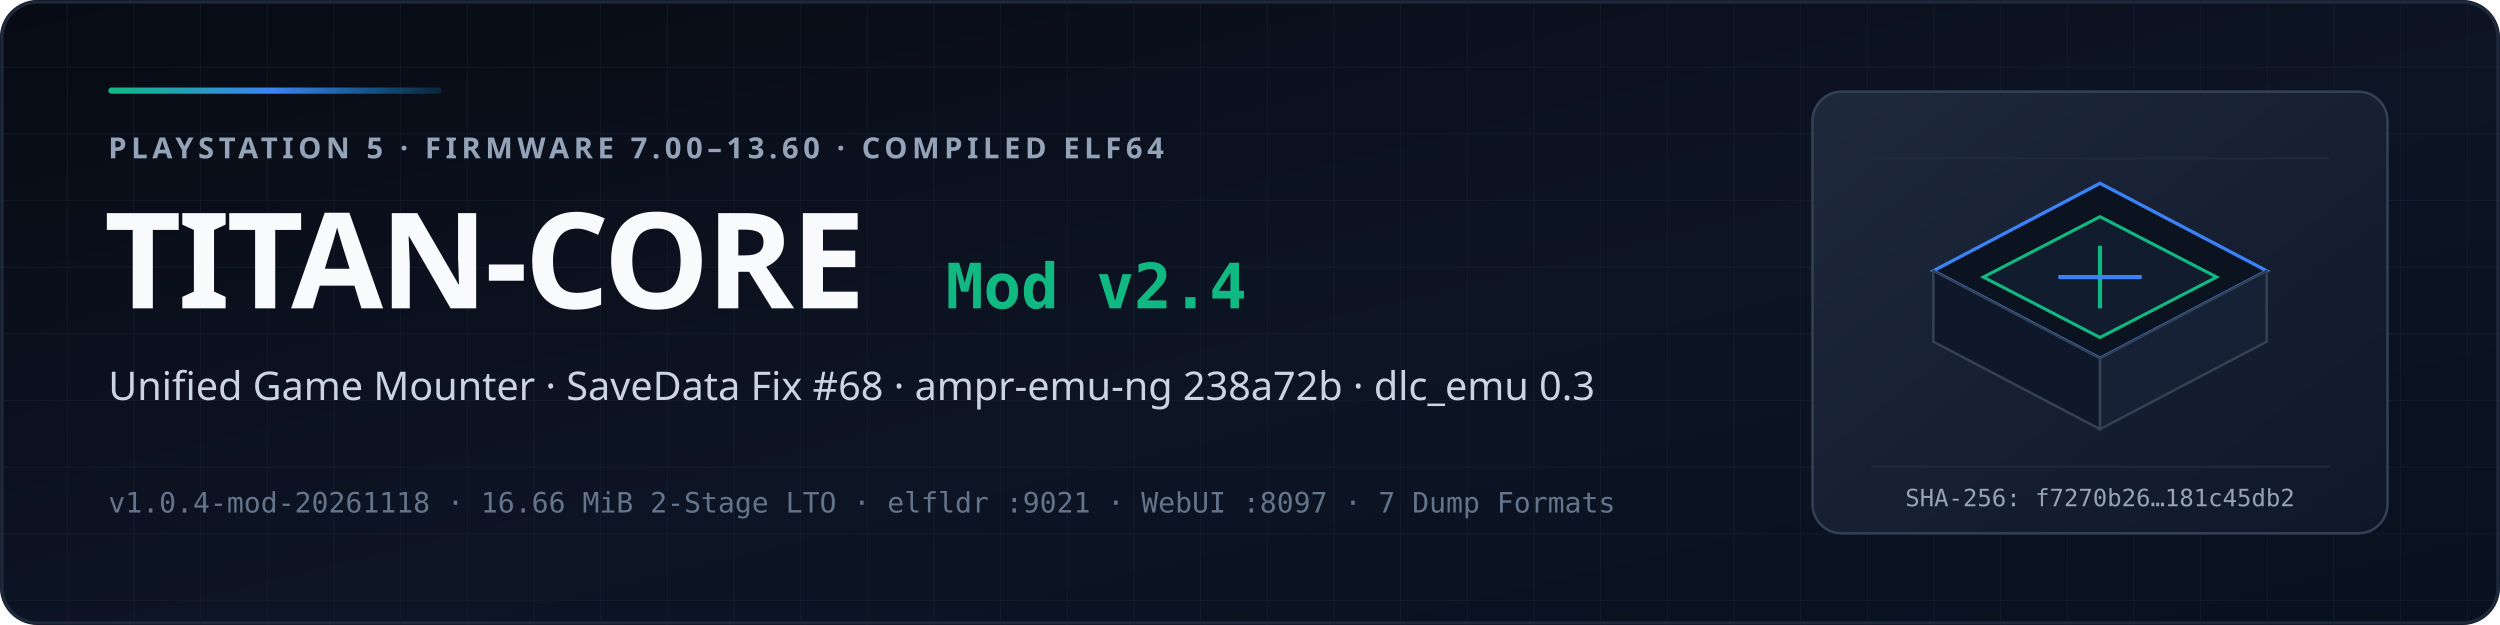
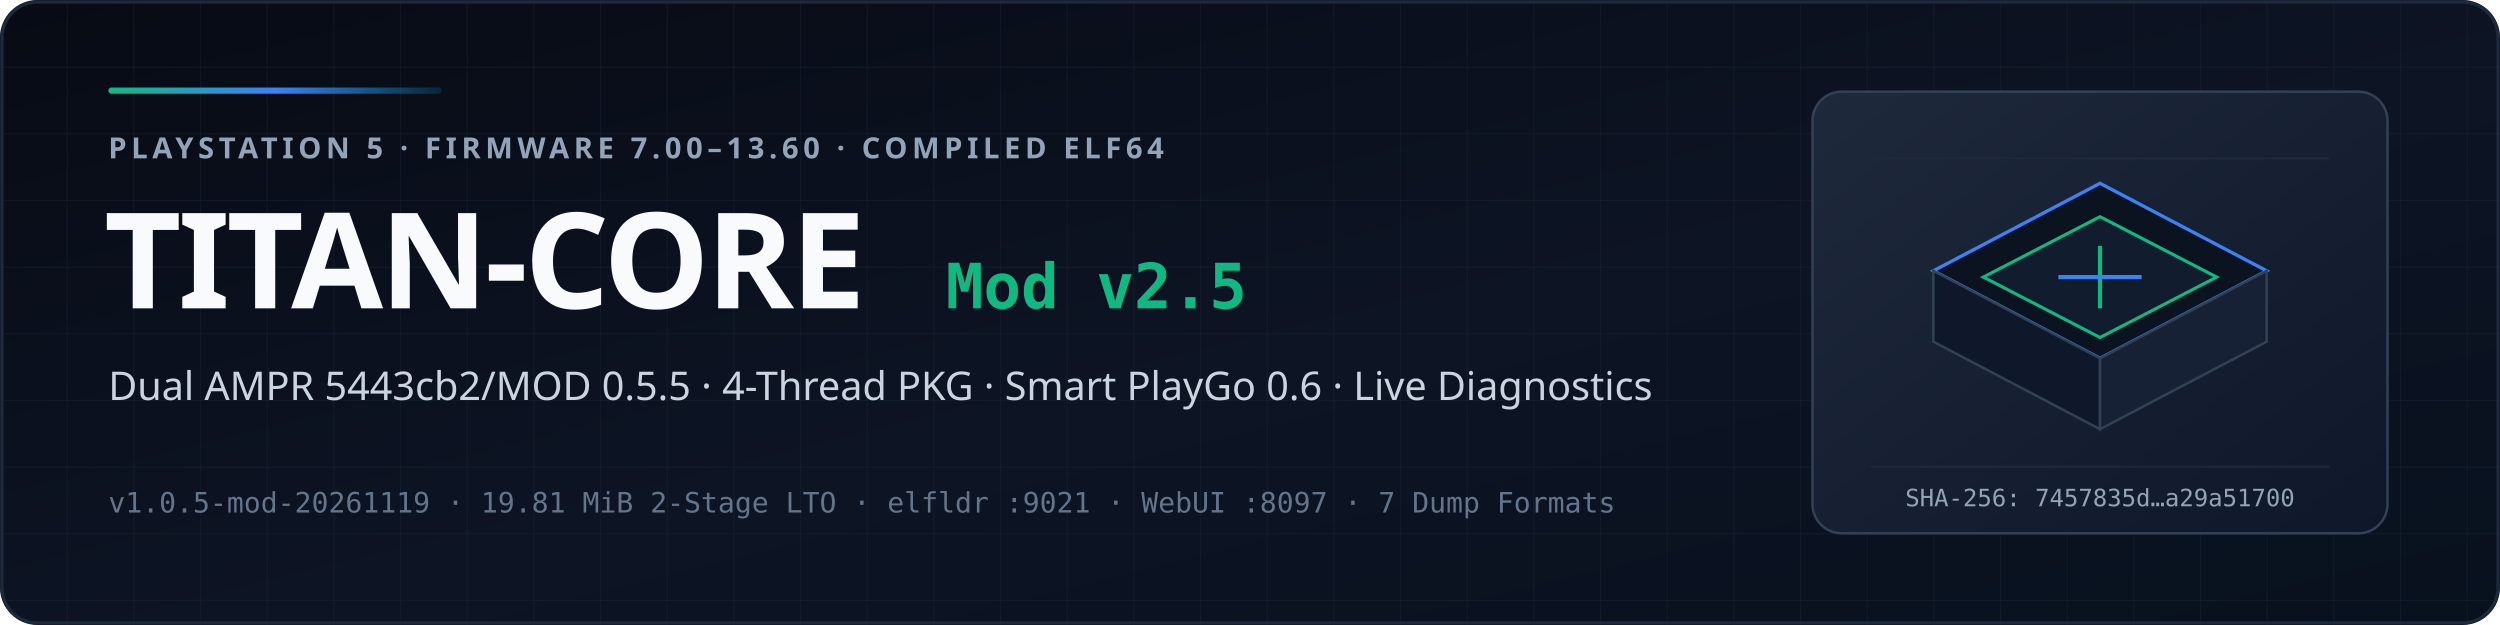
- <svg xmlns="http://www.w3.org/2000/svg" viewBox="0 0 1200 300" width="1200" height="300" role="img" aria-label="TITAN-CORE Mod v2.4 — Compiled PS5 7.00–13.60 Unified Mounter">
+ <svg xmlns="http://www.w3.org/2000/svg" viewBox="0 0 1200 300" width="1200" height="300" role="img" aria-label="TITAN-CORE Mod v2.5 — Compiled PS5 7.00–13.60 Unified Mounter">
  <defs>
    <linearGradient id="bg" x1="0%" y1="0%" x2="100%" y2="100%">
      <stop offset="0%" stop-color="#070B14" />
      <stop offset="55%" stop-color="#0D1424" />
      <stop offset="100%" stop-color="#08111E" />
    </linearGradient>
    <linearGradient id="accentLine" x1="0%" y1="0%" x2="100%" y2="0%">
      <stop offset="0%" stop-color="#10B981" />
      <stop offset="50%" stop-color="#3B82F6" />
      <stop offset="100%" stop-color="#0EA5E9" stop-opacity="0.15" />
    </linearGradient>
    <linearGradient id="plate" x1="0%" y1="0%" x2="100%" y2="100%">
      <stop offset="0%" stop-color="#1E293B" />
      <stop offset="100%" stop-color="#0F172A" />
    </linearGradient>
    <pattern id="grid" width="32" height="32" patternUnits="userSpaceOnUse">
      <path d="M 32 0 L 0 0 0 32" fill="none" stroke="#1E293B" stroke-width="0.7" opacity="0.45" />
    </pattern>
  </defs>
  <rect width="1200" height="300" rx="18" fill="url(#bg)" />
  <rect width="1200" height="300" rx="18" fill="url(#grid)" />
  <rect x="1" y="1" width="1198" height="298" rx="17" fill="none" stroke="#1E293B" stroke-width="1.5" />
  <rect x="52" y="42" width="160" height="3" rx="1.5" fill="url(#accentLine)" />
  <text x="52" y="76" fill="#94A3B8" font-family="'Plus Jakarta Sans', 'Segoe UI', system-ui, sans-serif" font-size="14" font-weight="600" letter-spacing="2.2">
    PLAYSTATION 5 · FIRMWARE 7.00–13.60 · COMPILED ELF64
  </text>
  <text x="50" y="148" fill="#F8FAFC" font-family="'Plus Jakarta Sans', 'Segoe UI', system-ui, sans-serif" font-size="64" font-weight="800" letter-spacing="-1.6">
    TITAN-CORE
  </text>
  <text x="454" y="148" fill="#10B981" font-family="'JetBrains Mono', 'Fira Code', monospace" font-size="30" font-weight="700">
-     Mod v2.4
+     Mod v2.5
  </text>
  <text x="52" y="192" fill="#CBD5E1" font-family="'Plus Jakarta Sans', 'Segoe UI', system-ui, sans-serif" font-size="19" font-weight="400">
-     Unified Game Mounter · SaveData Fix #68 · ampr-emu-ng 238a72b · dlc_emu 0.3
+     Dual AMPR 5443cb2/MOD 0.5.5 · 4-Thread PKG · Smart PlayGo 0.6 · Live Diagnostics
  </text>
  <text x="52" y="246" fill="#64748B" font-family="'JetBrains Mono', 'Fira Code', monospace" font-size="13.5" font-weight="500">
-     v1.0.4-mod-20261118   ·   16.66 MiB 2-Stage LTO   ·   elfldr :9021   ·   WebUI :8097   ·   7 Dump Formats
+     v1.0.5-mod-20261119   ·   19.81 MiB 2-Stage LTO   ·   elfldr :9021   ·   WebUI :8097   ·   7 Dump Formats
  </text>
  <g transform="translate(870, 44)">
    <rect x="0" y="0" width="276" height="212" rx="14" fill="url(#plate)" stroke="#334155" stroke-width="1.2" />
    <path d="M 28 32 L 248 32 M 28 180 L 248 180" stroke="#1E293B" stroke-width="1" />
    <polygon points="138,44 218,86 138,128 58,86" fill="#0B1220" stroke="#3B82F6" stroke-width="1.6" />
    <polygon points="138,60 194,89 138,118 82,89" fill="#111C2E" stroke="#10B981" stroke-width="1.5" />
    <polygon points="58,86 138,128 138,162 58,120" fill="#0F172A" stroke="#334155" stroke-width="1.2" />
    <polygon points="218,86 138,128 138,162 218,120" fill="#162135" stroke="#334155" stroke-width="1.2" />
    <line x1="138" y1="74" x2="138" y2="104" stroke="#10B981" stroke-width="2" />
    <line x1="118" y1="89" x2="158" y2="89" stroke="#3B82F6" stroke-width="2" />
    <text x="138" y="199" text-anchor="middle" fill="#94A3B8" font-family="'JetBrains Mono', monospace" font-size="11.5">
-       SHA-256: f7270b26…181c45db2
+       SHA-256: 7457835d…a29a51700
    </text>
  </g>
</svg>
